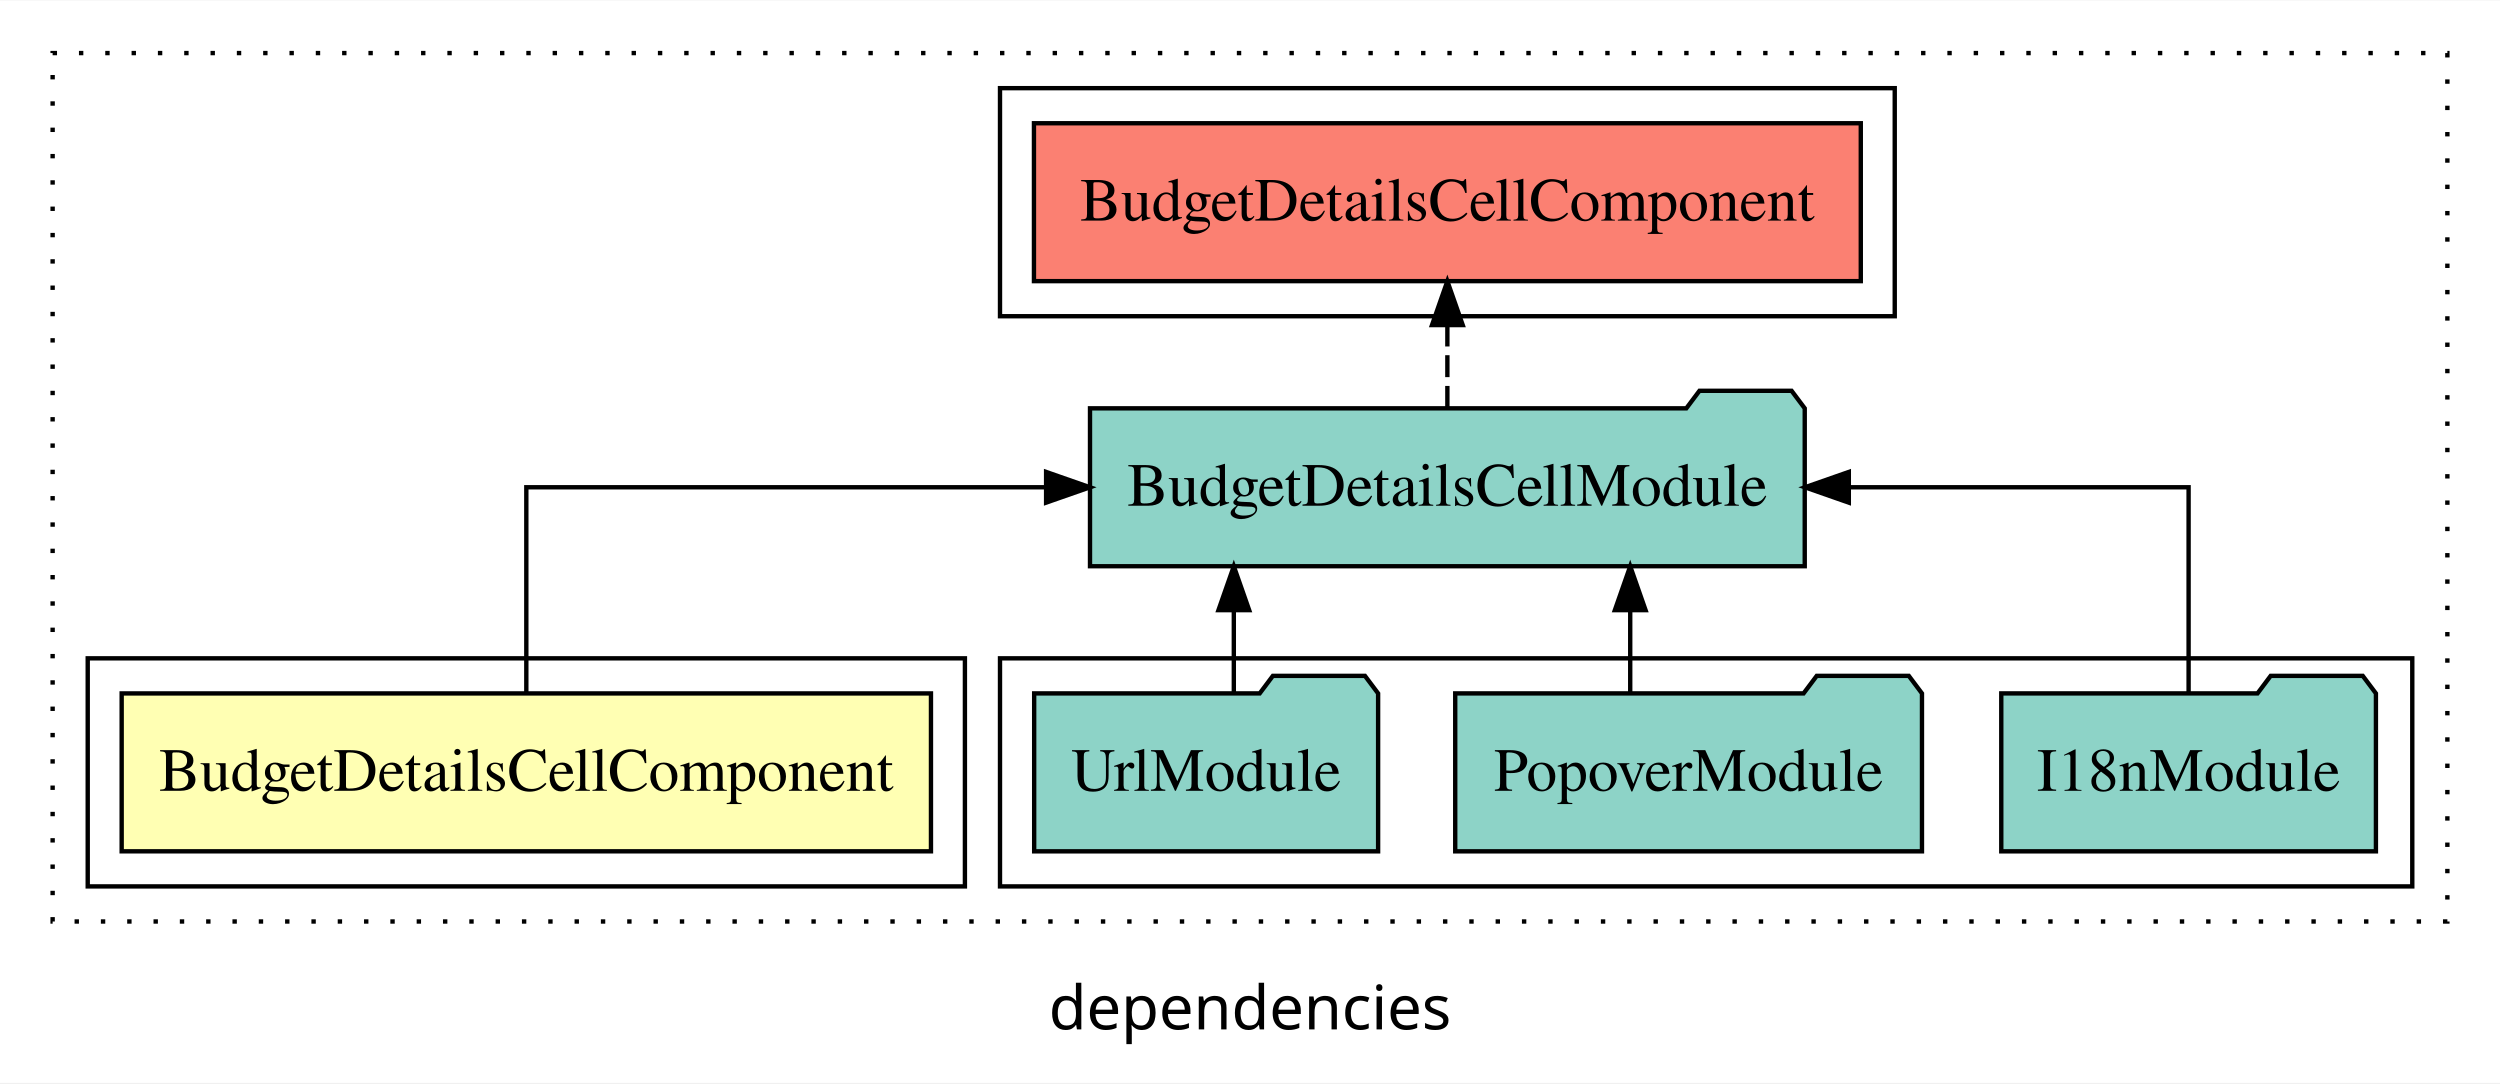
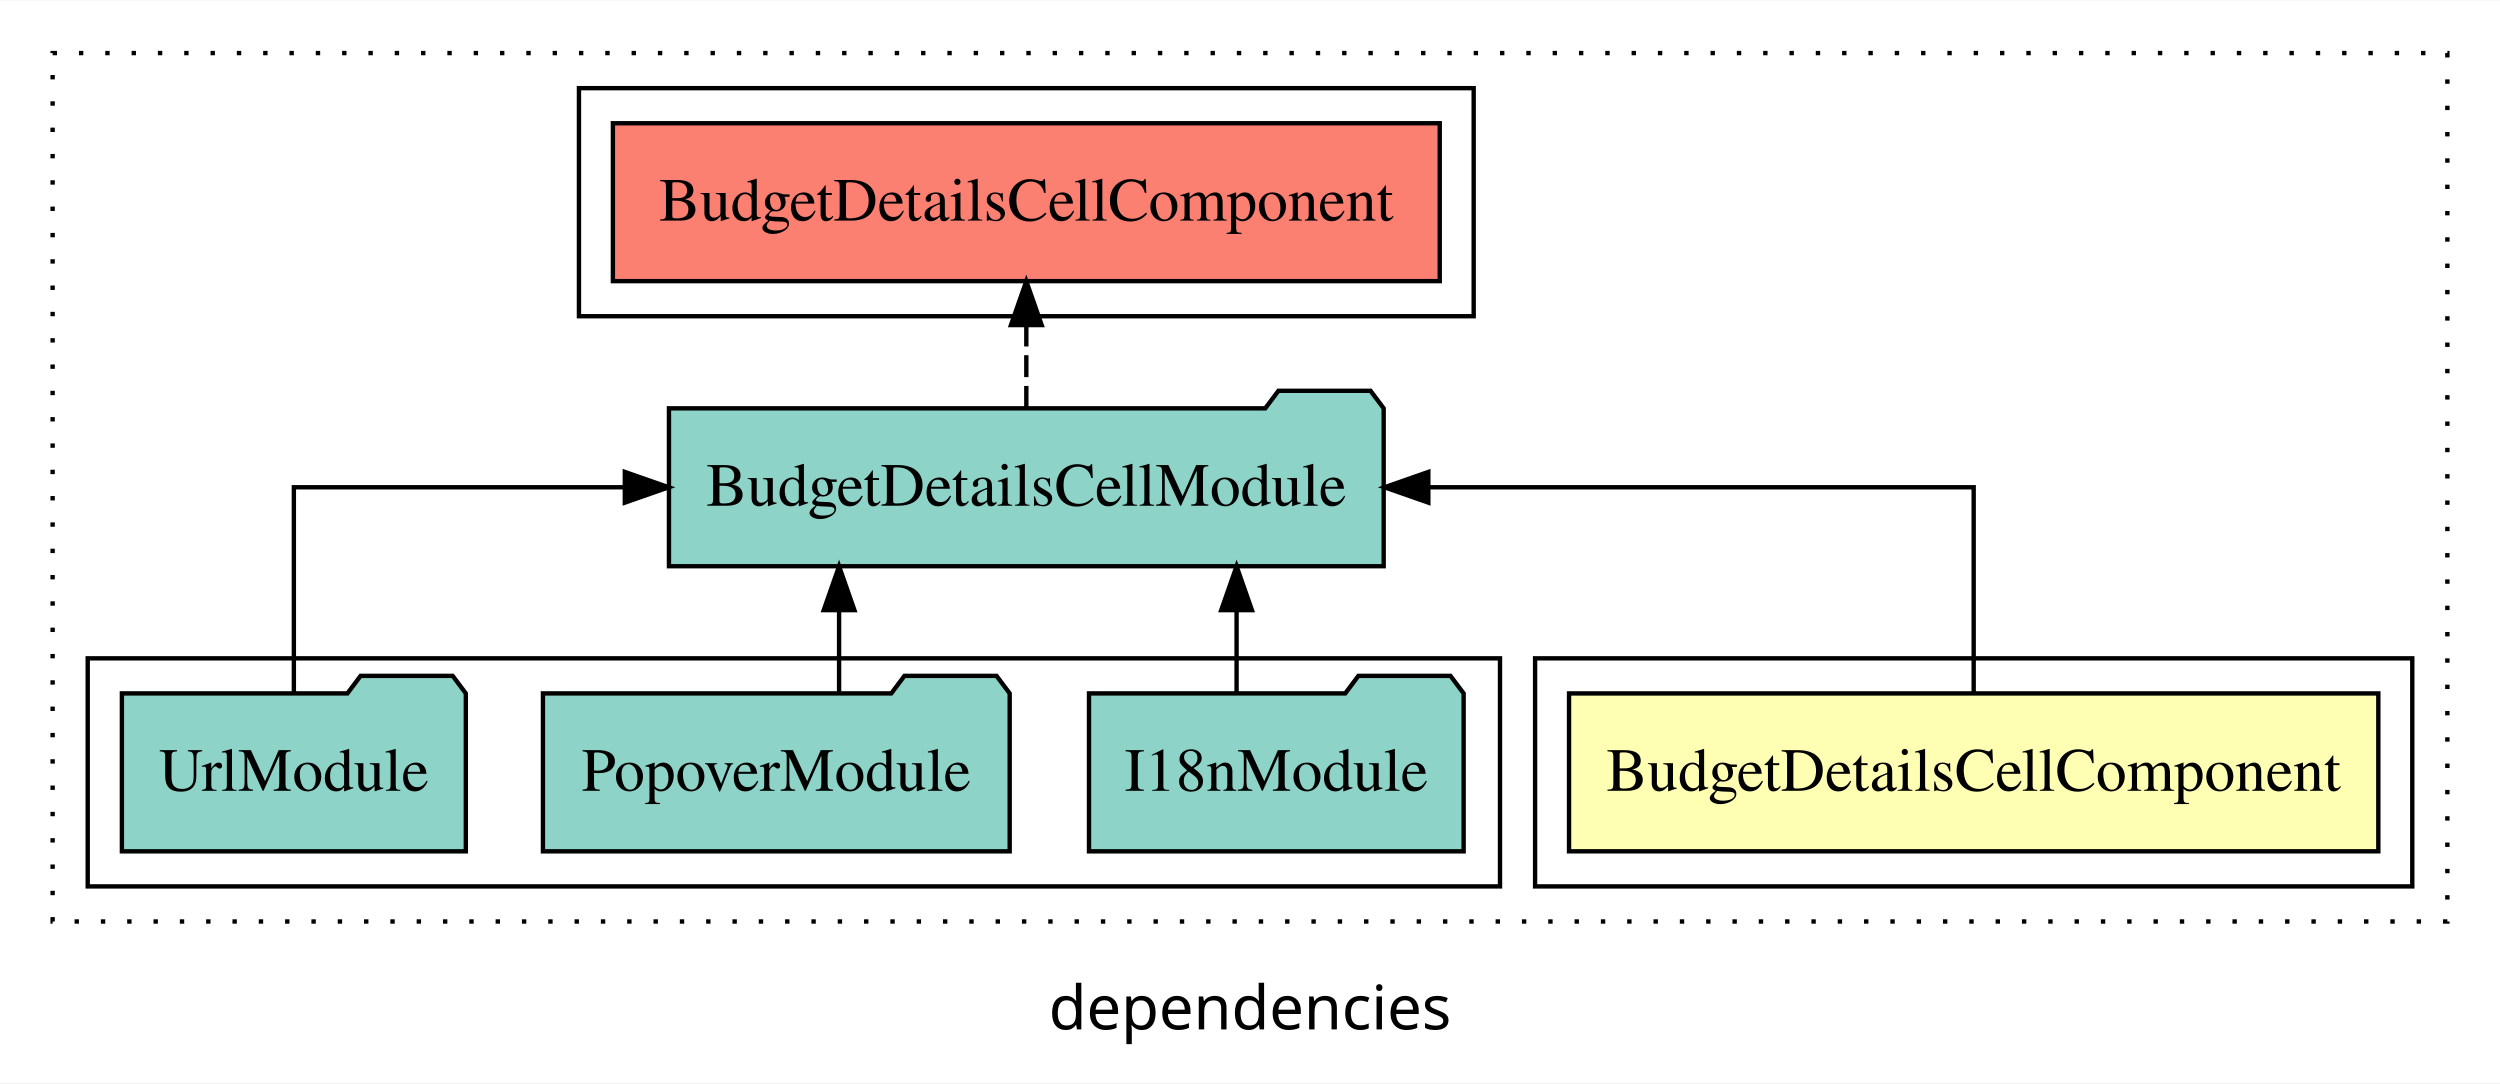
<svg xmlns="http://www.w3.org/2000/svg" width="570pt" height="247pt" viewBox="0.00 0.00 570.00 246.80">
  <g id="graph0" class="graph" transform="scale(1 1) rotate(0) translate(4 242.8)">
    <polygon fill="white" stroke="transparent" points="-4,4 -4,-242.8 566,-242.8 566,4 -4,4" />
    <text text-anchor="middle" x="281" y="-8.2" font-family="sans-serif" font-size="14.00">dependencies</text>
    <g id="clust1" class="cluster">
      <polygon fill="none" stroke="black" stroke-dasharray="1,5" points="8,-32.8 8,-230.8 554,-230.8 554,-32.8 8,-32.8" />
    </g>
    <g id="clust5" class="cluster">
-       <polygon fill="none" stroke="black" points="224,-170.8 224,-222.8 428,-222.8 428,-170.8 224,-170.8" />
+       <polygon fill="none" stroke="black" points="128,-170.8 128,-222.8 332,-222.8 332,-170.8 128,-170.8" />
+     </g>
+     <g id="clust2" class="cluster">
+       <polygon fill="none" stroke="black" points="346,-40.8 346,-92.8 546,-92.8 546,-40.8 346,-40.8" />
    </g>
    <g id="clust4" class="cluster">
-       <polygon fill="none" stroke="black" points="224,-40.8 224,-92.8 546,-92.8 546,-40.8 224,-40.8" />
-     </g>
-     <g id="clust2" class="cluster">
-       <polygon fill="none" stroke="black" points="16,-40.8 16,-92.8 216,-92.8 216,-40.8 16,-40.8" />
+       <polygon fill="none" stroke="black" points="16,-40.8 16,-92.8 338,-92.8 338,-40.8 16,-40.8" />
    </g>
    <g id="node1" class="node">
-       <polygon fill="#ffffb3" stroke="black" points="208.26,-84.8 23.74,-84.8 23.74,-48.8 208.26,-48.8 208.26,-84.8" />
-       <text text-anchor="middle" x="116" y="-62.6" font-family="Times,serif" font-size="14.00">BudgetDetailsCellComponent</text>
+       <polygon fill="#ffffb3" stroke="black" points="538.26,-84.8 353.74,-84.8 353.74,-48.8 538.26,-48.8 538.26,-84.8" />
+       <text text-anchor="middle" x="446" y="-62.6" font-family="Times,serif" font-size="14.00">BudgetDetailsCellComponent</text>
    </g>
    <g id="node2" class="node">
-       <polygon fill="#8dd3c7" stroke="black" points="407.48,-149.8 404.48,-153.8 383.48,-153.8 380.48,-149.8 244.52,-149.8 244.52,-113.8 407.48,-113.8 407.48,-149.8" />
-       <text text-anchor="middle" x="326" y="-127.6" font-family="Times,serif" font-size="14.00">BudgetDetailsCellModule</text>
+       <polygon fill="#8dd3c7" stroke="black" points="311.48,-149.8 308.48,-153.8 287.48,-153.8 284.48,-149.8 148.52,-149.8 148.52,-113.8 311.48,-113.8 311.48,-149.8" />
+       <text text-anchor="middle" x="230" y="-127.6" font-family="Times,serif" font-size="14.00">BudgetDetailsCellModule</text>
    </g>
    <g id="edge1" class="edge">
-       <path fill="none" stroke="black" d="M116,-84.91C116,-104.14 116,-131.8 116,-131.8 116,-131.8 234.51,-131.8 234.51,-131.8" />
-       <polygon fill="black" stroke="black" points="234.51,-135.3 244.51,-131.8 234.51,-128.3 234.51,-135.3" />
+       <path fill="none" stroke="black" d="M446,-84.91C446,-104.14 446,-131.8 446,-131.8 446,-131.8 321.66,-131.8 321.66,-131.8" />
+       <polygon fill="black" stroke="black" points="321.66,-128.3 311.66,-131.8 321.66,-135.3 321.66,-128.3" />
    </g>
    <g id="node6" class="node">
-       <polygon fill="#fb8072" stroke="black" points="420.26,-214.8 231.74,-214.8 231.74,-178.8 420.26,-178.8 420.26,-214.8" />
-       <text text-anchor="middle" x="326" y="-192.6" font-family="Times,serif" font-size="14.00">BudgetDetailsCellComponent </text>
+       <polygon fill="#fb8072" stroke="black" points="324.26,-214.8 135.74,-214.8 135.74,-178.8 324.26,-178.8 324.26,-214.8" />
+       <text text-anchor="middle" x="230" y="-192.6" font-family="Times,serif" font-size="14.00">BudgetDetailsCellComponent </text>
    </g>
    <g id="edge5" class="edge">
-       <path fill="none" stroke="black" stroke-dasharray="5,2" d="M326,-149.91C326,-149.91 326,-168.79 326,-168.79" />
-       <polygon fill="black" stroke="black" points="322.5,-168.79 326,-178.79 329.5,-168.79 322.5,-168.79" />
+       <path fill="none" stroke="black" stroke-dasharray="5,2" d="M230,-149.91C230,-149.91 230,-168.79 230,-168.79" />
+       <polygon fill="black" stroke="black" points="226.5,-168.79 230,-178.79 233.5,-168.79 226.5,-168.79" />
    </g>
    <g id="node3" class="node">
-       <polygon fill="#8dd3c7" stroke="black" points="537.71,-84.8 534.71,-88.8 513.71,-88.8 510.71,-84.8 452.29,-84.8 452.29,-48.8 537.71,-48.8 537.71,-84.8" />
-       <text text-anchor="middle" x="495" y="-62.6" font-family="Times,serif" font-size="14.00">I18nModule</text>
+       <polygon fill="#8dd3c7" stroke="black" points="329.71,-84.8 326.71,-88.8 305.71,-88.8 302.71,-84.8 244.29,-84.8 244.29,-48.8 329.71,-48.8 329.71,-84.8" />
+       <text text-anchor="middle" x="287" y="-62.6" font-family="Times,serif" font-size="14.00">I18nModule</text>
    </g>
    <g id="edge2" class="edge">
-       <path fill="none" stroke="black" d="M495,-84.91C495,-104.14 495,-131.8 495,-131.8 495,-131.8 417.53,-131.8 417.53,-131.8" />
-       <polygon fill="black" stroke="black" points="417.53,-128.3 407.53,-131.8 417.53,-135.3 417.53,-128.3" />
+       <path fill="none" stroke="black" d="M277.94,-84.91C277.94,-84.91 277.94,-103.79 277.94,-103.79" />
+       <polygon fill="black" stroke="black" points="274.44,-103.79 277.94,-113.79 281.44,-103.79 274.44,-103.79" />
    </g>
    <g id="node4" class="node">
-       <polygon fill="#8dd3c7" stroke="black" points="434.21,-84.8 431.21,-88.8 410.21,-88.8 407.21,-84.8 327.79,-84.8 327.79,-48.8 434.21,-48.8 434.21,-84.8" />
-       <text text-anchor="middle" x="381" y="-62.6" font-family="Times,serif" font-size="14.00">PopoverModule</text>
+       <polygon fill="#8dd3c7" stroke="black" points="226.21,-84.8 223.21,-88.8 202.21,-88.8 199.21,-84.8 119.79,-84.8 119.79,-48.8 226.21,-48.8 226.21,-84.8" />
+       <text text-anchor="middle" x="173" y="-62.6" font-family="Times,serif" font-size="14.00">PopoverModule</text>
    </g>
    <g id="edge3" class="edge">
-       <path fill="none" stroke="black" d="M367.69,-84.91C367.69,-84.91 367.69,-103.79 367.69,-103.79" />
-       <polygon fill="black" stroke="black" points="364.19,-103.79 367.69,-113.79 371.19,-103.79 364.19,-103.79" />
+       <path fill="none" stroke="black" d="M187.31,-84.91C187.31,-84.91 187.31,-103.79 187.31,-103.79" />
+       <polygon fill="black" stroke="black" points="183.81,-103.79 187.31,-113.79 190.81,-103.79 183.81,-103.79" />
    </g>
    <g id="node5" class="node">
-       <polygon fill="#8dd3c7" stroke="black" points="310.21,-84.8 307.21,-88.8 286.21,-88.8 283.21,-84.8 231.79,-84.8 231.79,-48.8 310.21,-48.8 310.21,-84.8" />
-       <text text-anchor="middle" x="271" y="-62.6" font-family="Times,serif" font-size="14.00">UrlModule</text>
+       <polygon fill="#8dd3c7" stroke="black" points="102.21,-84.8 99.21,-88.8 78.21,-88.8 75.21,-84.8 23.79,-84.8 23.79,-48.8 102.21,-48.8 102.21,-84.8" />
+       <text text-anchor="middle" x="63" y="-62.6" font-family="Times,serif" font-size="14.00">UrlModule</text>
    </g>
    <g id="edge4" class="edge">
-       <path fill="none" stroke="black" d="M277.31,-84.91C277.31,-84.91 277.31,-103.79 277.31,-103.79" />
-       <polygon fill="black" stroke="black" points="273.81,-103.79 277.31,-113.79 280.81,-103.79 273.81,-103.79" />
+       <path fill="none" stroke="black" d="M63,-84.91C63,-104.14 63,-131.8 63,-131.8 63,-131.8 138.46,-131.8 138.46,-131.8" />
+       <polygon fill="black" stroke="black" points="138.46,-135.3 148.46,-131.8 138.46,-128.3 138.46,-135.3" />
    </g>
  </g>
</svg>
